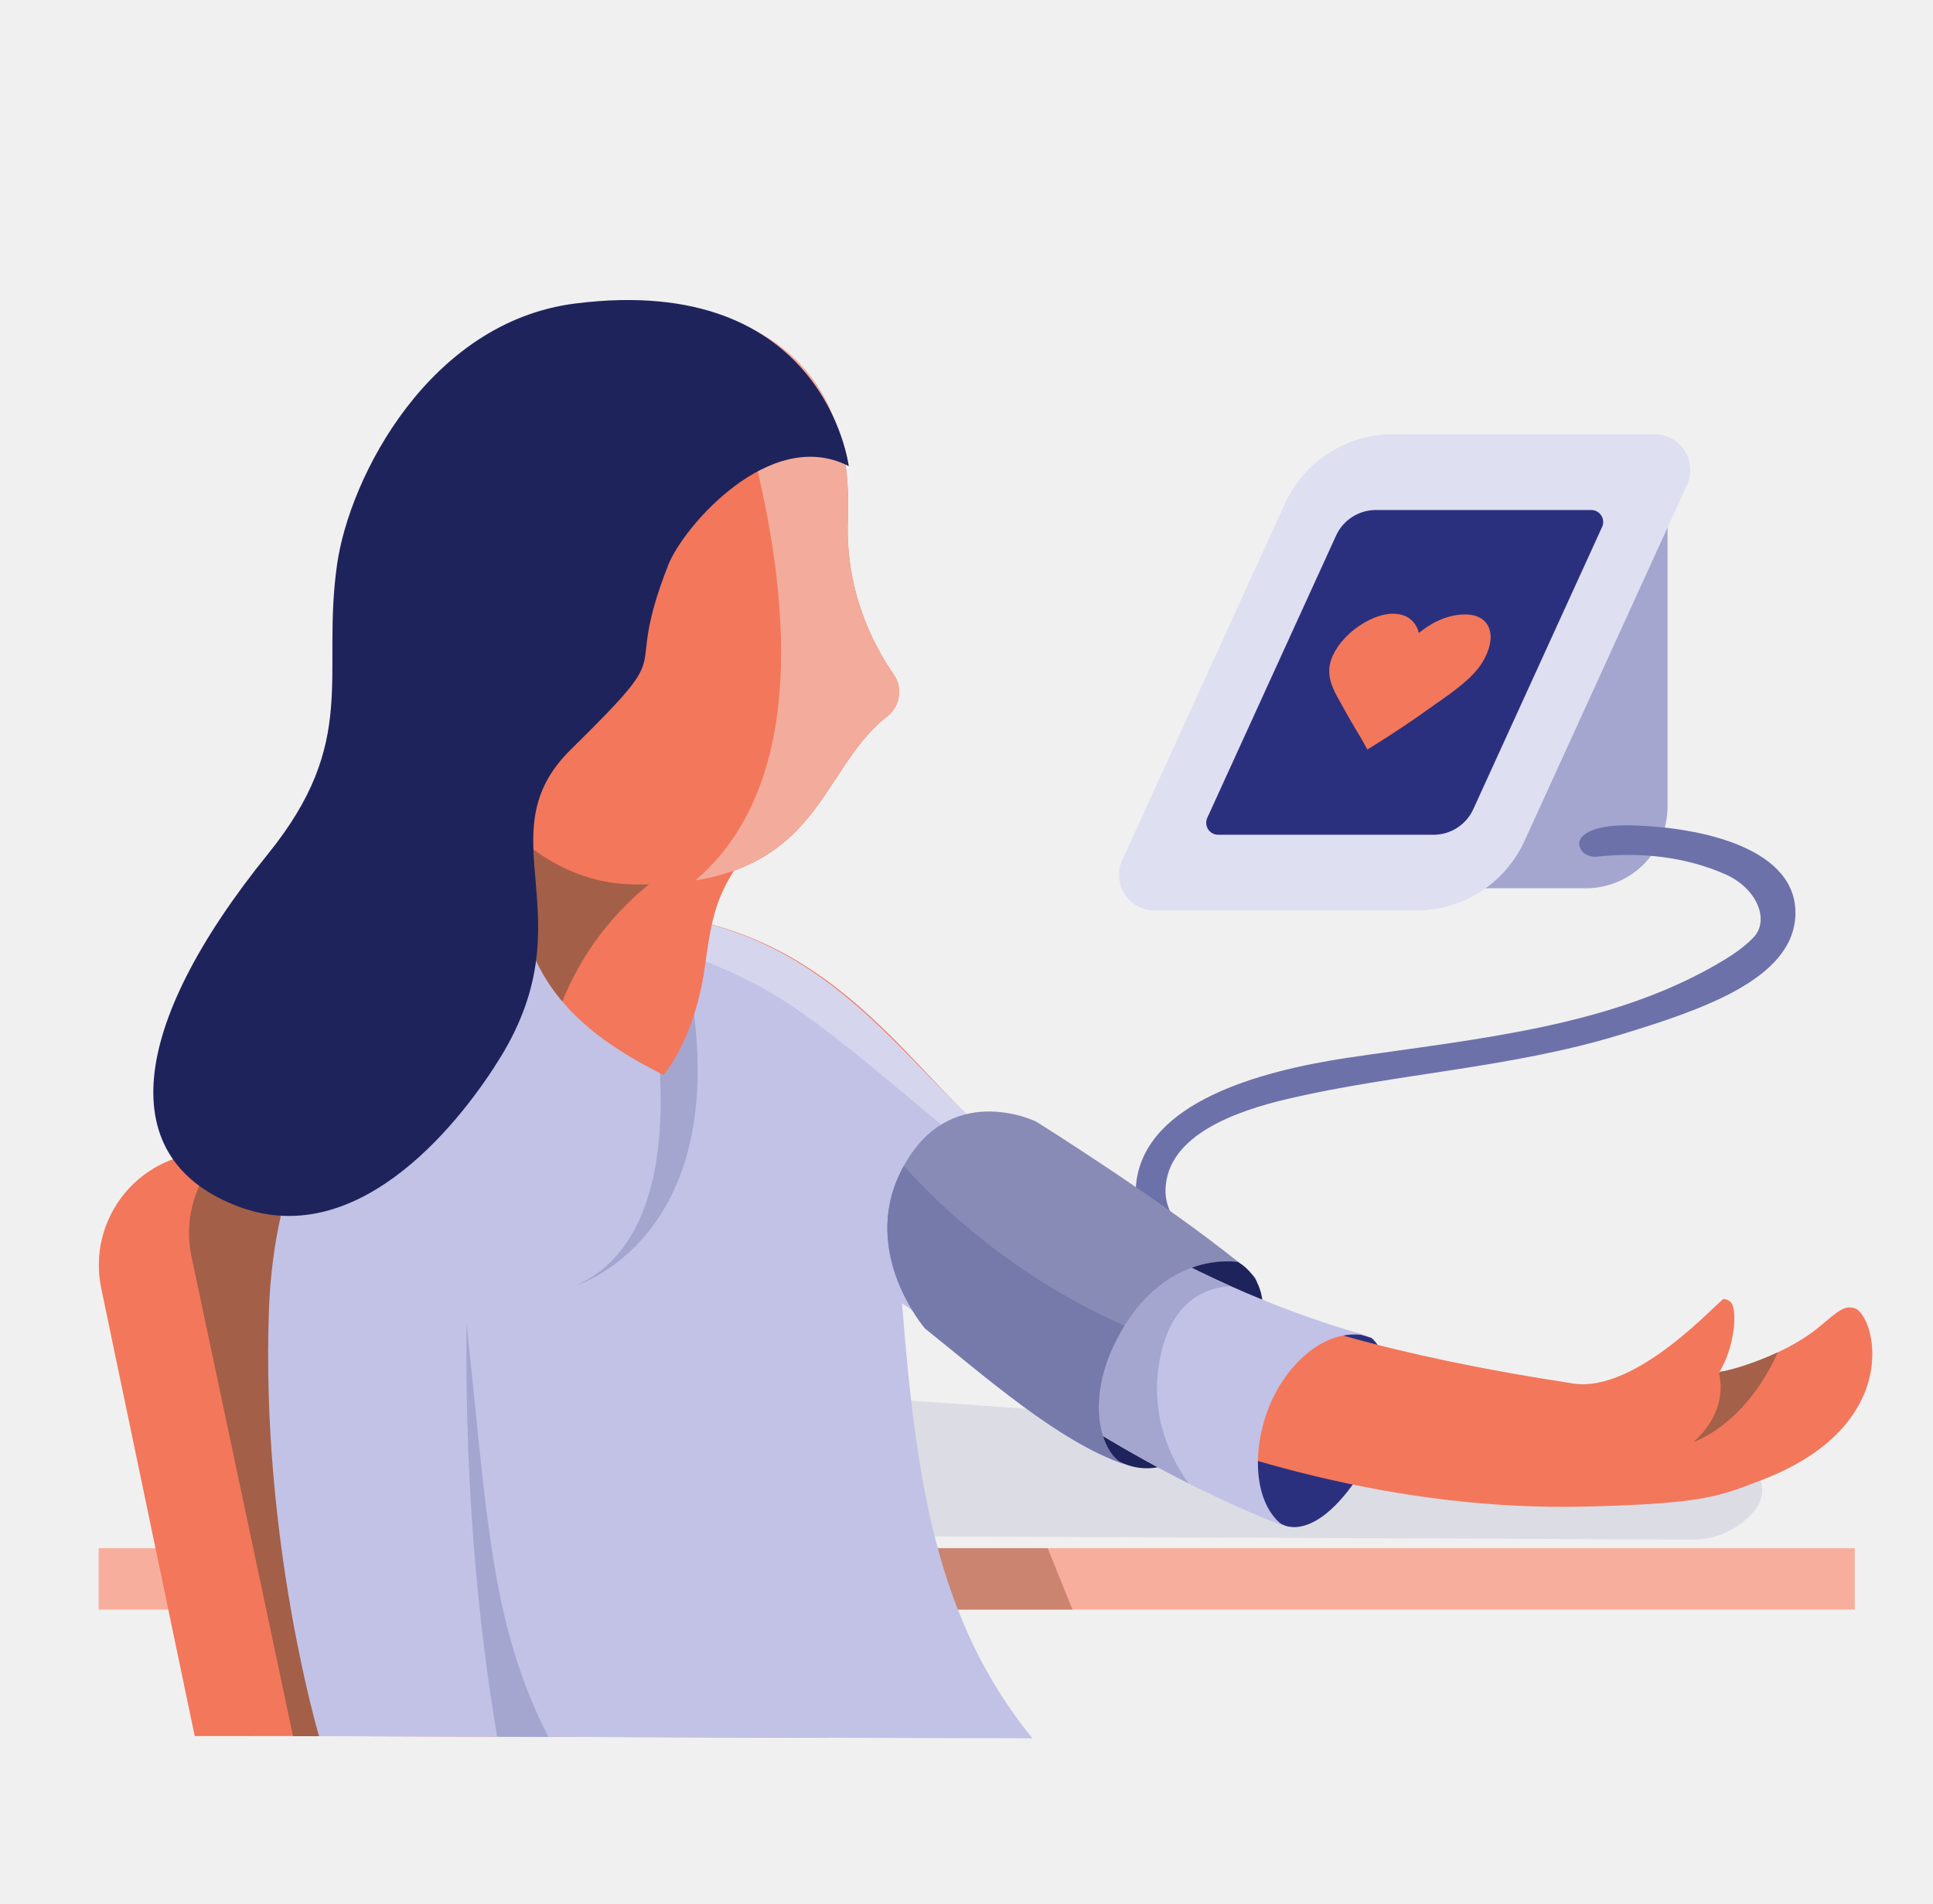
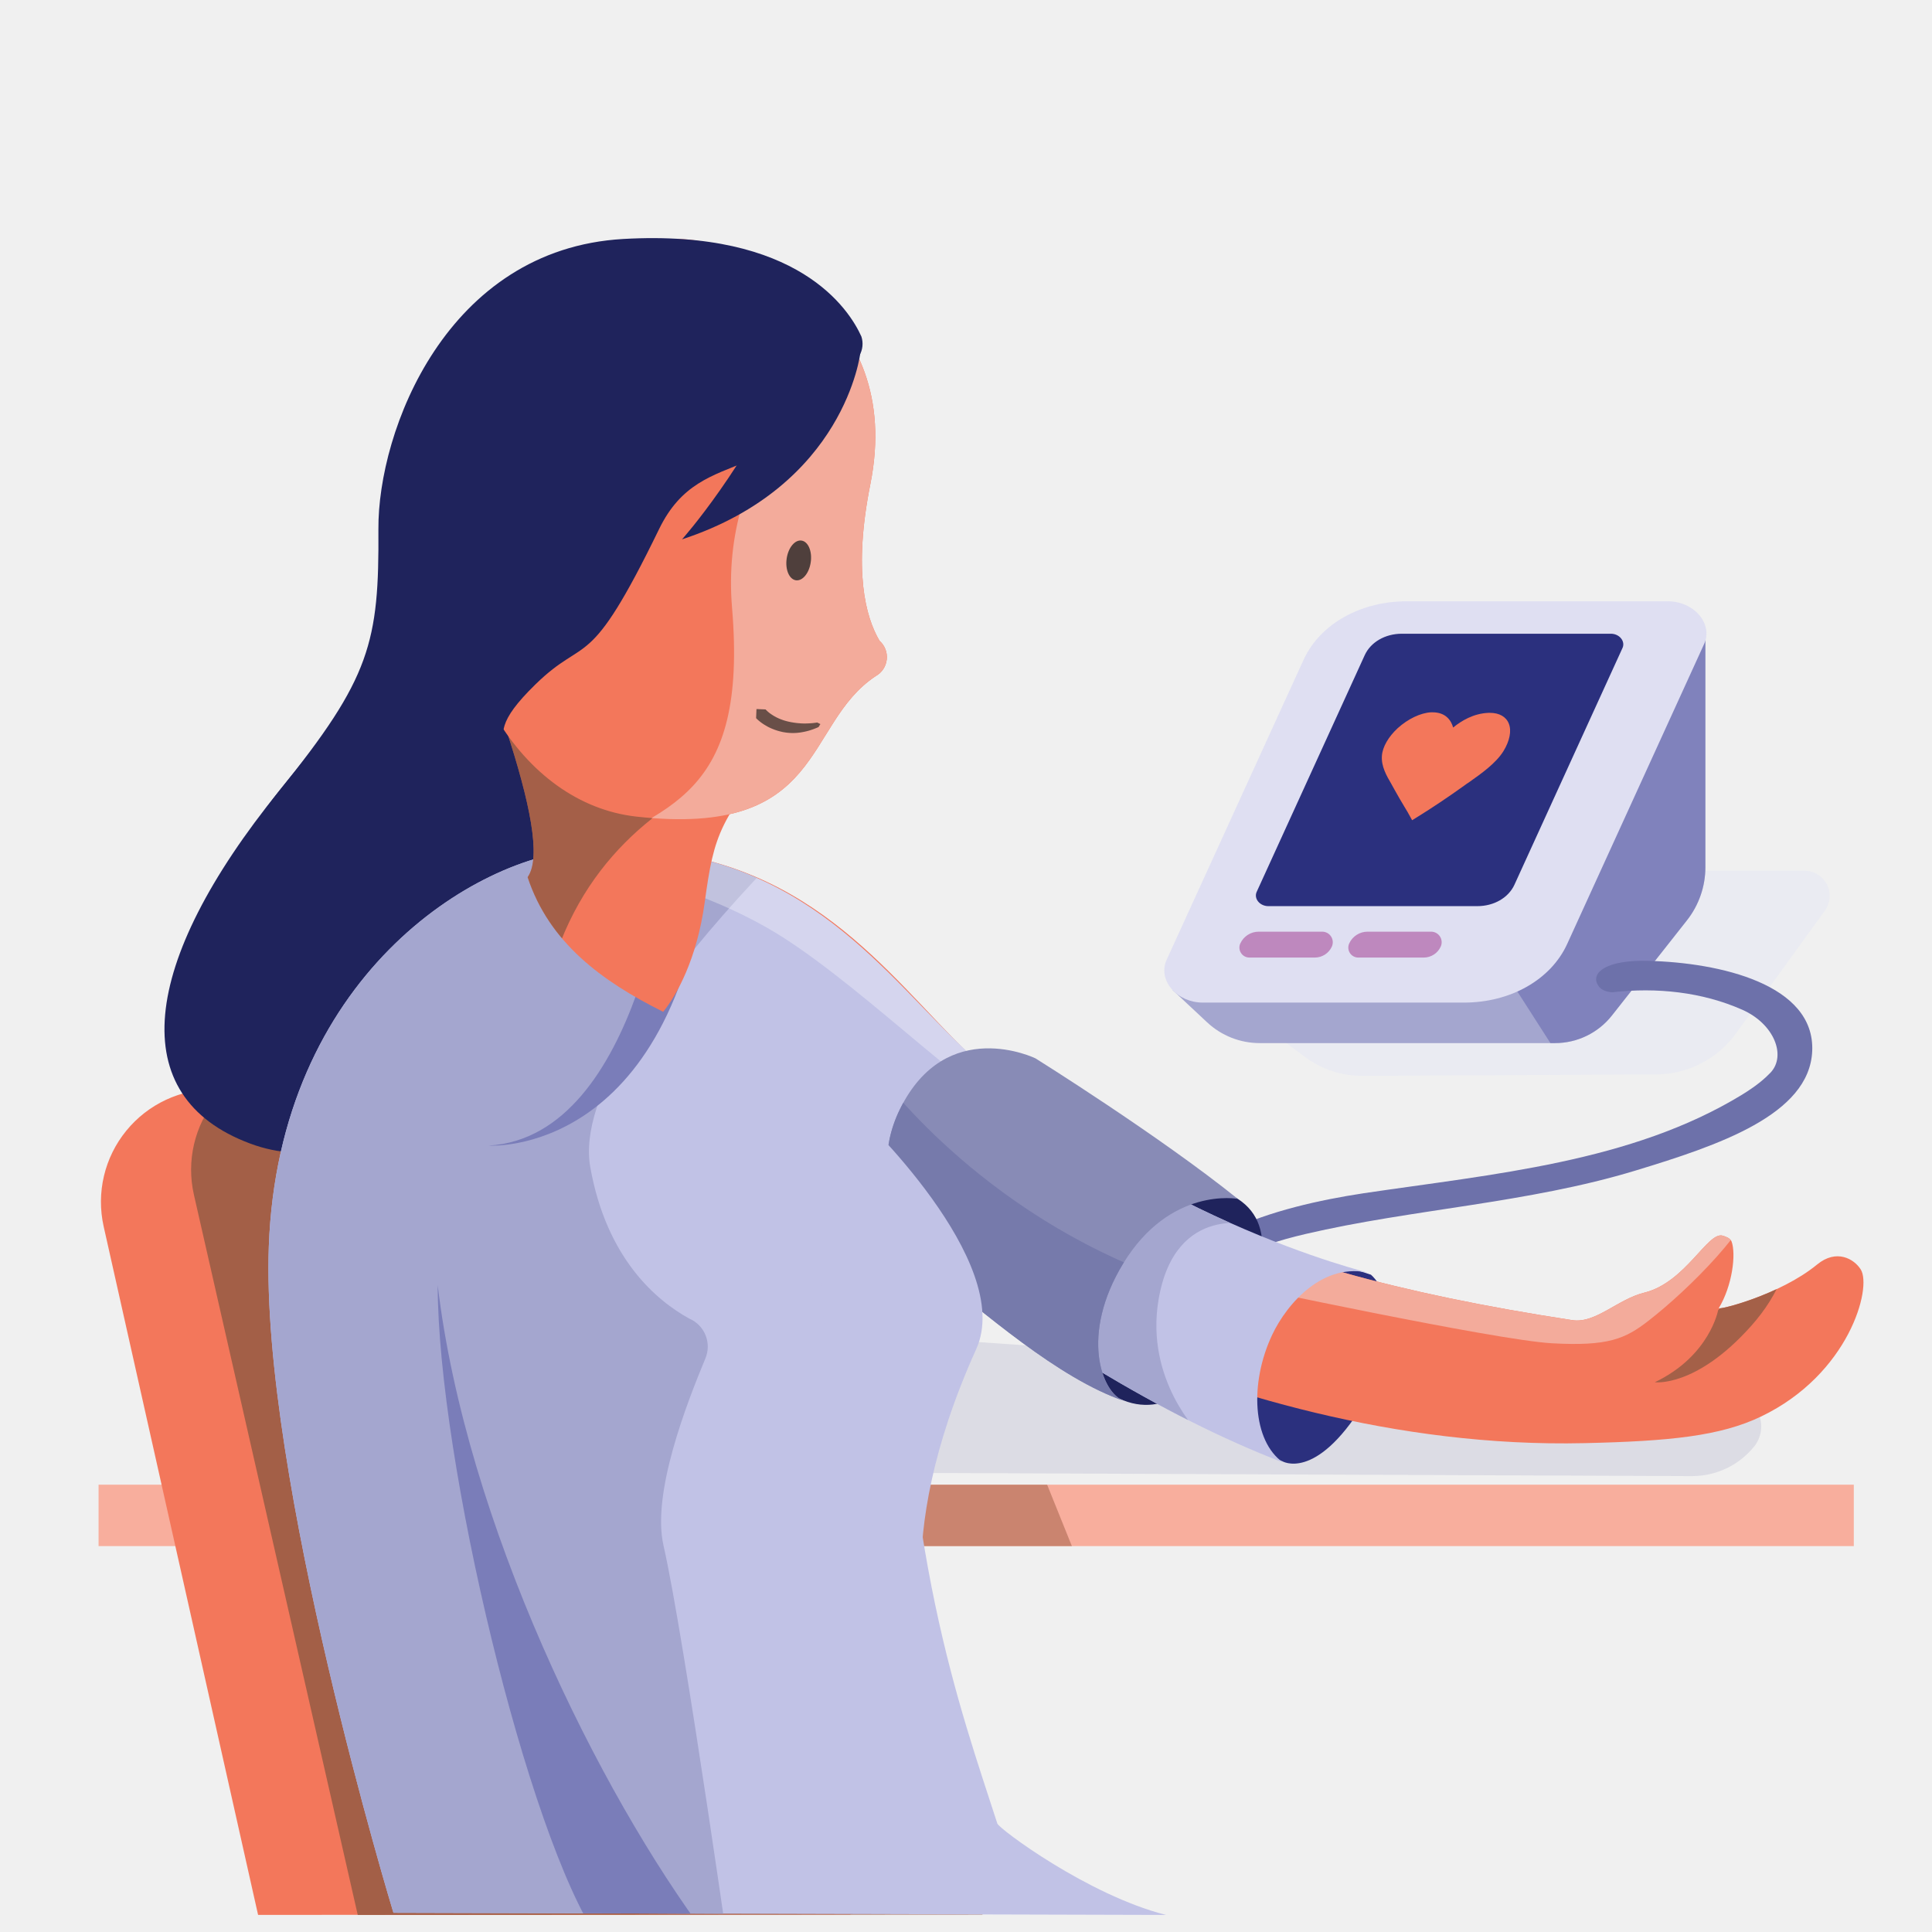
- <svg xmlns="http://www.w3.org/2000/svg" width="100%" height="100%" viewBox="0 0 65 64" version="1.1" xml:space="preserve" style="fill-rule:evenodd;clip-rule:evenodd;stroke-linejoin:round;stroke-miterlimit:2;">
-   <rect id="Blood-pressure-taken" x="0.738" y="0" width="64" height="64" style="fill:none;" />
-   <path d="M56.074,17.039L46.232,17.039L46.232,29.864L53.327,29.864C54.056,29.864 54.755,29.574 55.27,29.059C55.785,28.544 56.074,27.845 56.074,27.117C56.074,23.349 56.074,17.039 56.074,17.039Z" style="fill:#a4a6cf;" />
-   <path d="M54.85,27.749C57.254,27.806 60.47,28.534 60.372,30.785C60.279,32.929 57.211,33.957 54.434,34.802C50.813,35.904 46.924,36.098 43.328,36.938C41.573,37.348 39.256,38.156 39.193,39.977C39.149,41.242 40.586,42.148 41.973,42.747C41.973,42.747 42.2,42.88 42.255,43.065C42.38,43.496 41.938,43.851 41.24,43.509C40.968,43.375 40.702,43.229 40.444,43.07C40.281,42.969 40.12,42.863 39.964,42.751C39.001,42.059 38.041,41.032 38.213,39.722C38.563,37.062 42.31,36.019 45.283,35.567C49.658,34.919 54.284,34.525 58.004,32.257C58.111,32.191 58.217,32.123 58.32,32.052C58.413,31.988 58.503,31.922 58.591,31.852C58.668,31.791 58.744,31.727 58.816,31.661C58.87,31.611 58.921,31.561 58.971,31.508C59.511,30.932 59.085,29.867 58.022,29.396C56.672,28.796 55.134,28.636 53.651,28.807C53.651,28.807 53.352,28.806 53.206,28.625C52.883,28.225 53.309,27.763 54.609,27.748C54.729,27.748 54.729,27.748 54.85,27.749Z" style="fill:#6d71aa;fill-rule:nonzero;" />
-   <path d="M56.731,16.296C56.901,15.924 56.87,15.492 56.649,15.148C56.428,14.805 56.048,14.597 55.639,14.597C53.341,14.597 49.426,14.597 46.845,14.597C45.279,14.597 43.856,15.512 43.206,16.936C41.717,20.199 39.052,26.038 37.738,28.915C37.569,29.287 37.6,29.719 37.821,30.062C38.041,30.406 38.422,30.613 38.83,30.613C41.128,30.613 45.043,30.613 47.625,30.613C49.191,30.613 50.613,29.699 51.263,28.274C52.753,25.012 55.418,19.173 56.731,16.296Z" style="fill:#dfdff2;" />
-   <path d="M53.873,17.716C53.93,17.592 53.919,17.446 53.845,17.331C53.771,17.216 53.643,17.146 53.506,17.146C51.982,17.146 48.076,17.146 46.267,17.146C45.69,17.146 45.167,17.483 44.927,18.007C43.947,20.154 41.416,25.699 40.597,27.495C40.54,27.619 40.55,27.764 40.624,27.88C40.698,27.995 40.826,28.065 40.963,28.065C42.487,28.065 46.393,28.065 48.203,28.065C48.779,28.065 49.303,27.728 49.542,27.204C50.522,25.057 53.053,19.512 53.873,17.716Z" style="fill:#2b307e;" />
-   <path id="Love" d="M46.848,20.634L46.778,20.634C46.337,20.657 45.803,20.915 45.375,21.301C44.98,21.664 44.729,22.097 44.702,22.472C44.667,22.916 44.898,23.314 45.102,23.665C45.147,23.747 45.192,23.829 45.231,23.9C45.372,24.157 45.519,24.403 45.66,24.637C45.742,24.766 45.819,24.906 45.896,25.047L45.98,25.199L46.206,25.058C46.849,24.66 47.512,24.216 48.18,23.736C48.248,23.689 48.32,23.63 48.4,23.584C48.894,23.232 49.517,22.799 49.845,22.273C50.108,21.839 50.191,21.418 50.07,21.114C49.956,20.821 49.668,20.657 49.272,20.657L49.213,20.657C48.574,20.681 48.061,20.997 47.714,21.278C47.635,20.985 47.407,20.634 46.848,20.634Z" style="fill:#f3775b;" />
-   <path d="M12.731,51.579C12.731,51.579 49.527,51.729 56.921,51.76C57.734,51.763 58.504,51.398 59.015,50.766C59.015,50.766 59.015,50.766 59.016,50.766C59.267,50.455 59.325,50.031 59.166,49.665C59.006,49.298 58.656,49.051 58.258,49.023C49.608,48.418 16.567,46.107 16.567,46.107L12.731,51.579Z" style="fill:#2b307e;fill-opacity:0.1;" />
-   <rect x="3.316" y="52.049" width="59.053" height="2.066" style="fill:#f8ae9d;" />
+ <svg xmlns="http://www.w3.org/2000/svg" width="100%" height="100%" viewBox="0 0 65 65" version="1.1" xml:space="preserve" style="fill-rule:evenodd;clip-rule:evenodd;stroke-linejoin:round;stroke-miterlimit:2;">
+   <rect id="Blood-pressure-taken" x="0.738" y="0.413" width="64" height="64" style="fill:none;" />
  <clipPath id="_clip1">
-     <rect x="3.316" y="52.049" width="59.053" height="2.066" />
+     <rect x="0.738" y="0.413" width="64" height="64" />
  </clipPath>
  <g clip-path="url(#_clip1)">
-     <path d="M34.651,50.613L37.098,56.685C37.098,56.685 28.631,56.238 28.616,56.142C28.602,56.046 26.166,51.591 26.166,51.591L34.651,50.613Z" style="fill:#a46048;fill-opacity:0.54;" />
+     <path d="M42.691,34.659C42.691,34.659 43.343,35.143 43.916,35.568C44.469,35.978 45.139,36.198 45.827,36.195C48.019,36.185 53.07,36.161 55.719,36.148C56.783,36.143 57.78,35.631 58.404,34.77C59.274,33.568 60.532,31.832 61.396,30.639C61.583,30.381 61.609,30.04 61.465,29.757C61.32,29.474 61.029,29.295 60.711,29.295C57.118,29.295 48.94,29.295 48.94,29.295L42.691,34.659Z" style="fill:#eaebf2;" />
+     <g>
+       <path d="M57.376,21.331L47.533,21.331L39.455,33.312C39.455,33.312 40.079,33.896 40.612,34.395C41.092,34.844 41.724,35.094 42.381,35.094C44.619,35.094 49.942,35.094 52.318,35.094C53.064,35.094 53.769,34.752 54.23,34.167C54.96,33.242 56.067,31.837 56.755,30.964C57.157,30.454 57.376,29.823 57.376,29.174C57.376,26.857 57.376,21.331 57.376,21.331Z" style="fill:#a4a6cf;" />
+       <clipPath id="_clip2">
+         <path d="M57.376,21.331L47.533,21.331L39.455,33.312C39.455,33.312 40.079,33.896 40.612,34.395C41.092,34.844 41.724,35.094 42.381,35.094C44.619,35.094 49.942,35.094 52.318,35.094C53.064,35.094 53.769,34.752 54.23,34.167C54.96,33.242 56.067,31.837 56.755,30.964C57.157,30.454 57.376,29.823 57.376,29.174C57.376,26.857 57.376,21.331 57.376,21.331Z" />
+       </clipPath>
+       <g clip-path="url(#_clip2)">
+         <path d="M58.296,16.799L66.486,35.667L60.19,37.675L52.827,36.131L50.366,32.292L58.296,16.799Z" style="fill:#5558a4;fill-opacity:0.45;" />
+       </g>
+       <path d="M57.336,21.661C57.478,21.348 57.417,20.984 57.171,20.694C56.926,20.405 56.531,20.23 56.122,20.23C53.824,20.23 49.909,20.23 47.328,20.23C45.761,20.23 44.405,21 43.856,22.202C42.601,24.952 40.354,29.874 39.247,32.299C39.104,32.613 39.166,32.977 39.412,33.267C39.657,33.556 40.052,33.731 40.461,33.731C42.759,33.731 46.674,33.731 49.255,33.731C50.821,33.731 52.178,32.96 52.726,31.759C53.982,29.009 56.228,24.087 57.336,21.661Z" style="fill:#dfdff2;" />
+       <path d="M54.588,21.799C54.636,21.695 54.617,21.573 54.538,21.476C54.459,21.379 54.331,21.321 54.197,21.321C52.717,21.321 48.922,21.321 47.164,21.321C46.604,21.321 46.115,21.603 45.914,22.044C45.092,23.846 42.967,28.5 42.279,30.007C42.231,30.112 42.25,30.234 42.329,30.331C42.408,30.428 42.537,30.486 42.67,30.486C44.15,30.486 47.945,30.486 49.703,30.486C50.263,30.486 50.752,30.204 50.953,29.763C51.775,27.961 53.9,23.307 54.588,21.799Z" style="fill:#2b307e;" />
+       <path d="M44.808,31.848C44.858,31.738 44.849,31.61 44.783,31.508C44.718,31.406 44.605,31.345 44.484,31.345C43.874,31.345 42.906,31.345 42.347,31.345C42.081,31.345 41.839,31.5 41.729,31.742C41.729,31.742 41.728,31.742 41.728,31.742C41.681,31.846 41.69,31.967 41.752,32.062C41.813,32.158 41.919,32.216 42.033,32.216C42.653,32.216 43.674,32.216 44.237,32.216C44.483,32.216 44.706,32.072 44.808,31.849C44.808,31.849 44.808,31.849 44.808,31.848Z" style="fill:#be88be;" />
+       <path d="M48.471,31.848C48.522,31.738 48.512,31.61 48.447,31.508C48.381,31.406 48.269,31.345 48.148,31.345C47.538,31.345 46.569,31.345 46.01,31.345C45.744,31.345 45.502,31.5 45.392,31.742C45.392,31.742 45.392,31.742 45.392,31.742C45.345,31.846 45.354,31.967 45.415,32.062C45.477,32.158 45.583,32.216 45.697,32.216C46.316,32.216 47.338,32.216 47.901,32.216C48.146,32.216 48.369,32.072 48.471,31.849C48.471,31.849 48.471,31.849 48.471,31.848Z" style="fill:#be88be;" />
+       <path id="Love" d="M48.2,23.965L48.144,23.965C47.793,23.983 47.369,24.188 47.028,24.495C46.714,24.784 46.514,25.128 46.493,25.426C46.465,25.78 46.648,26.097 46.811,26.376C46.847,26.441 46.883,26.507 46.914,26.562C47.026,26.767 47.143,26.963 47.254,27.149C47.32,27.251 47.381,27.363 47.443,27.475L47.509,27.596L47.689,27.484C48.2,27.168 48.728,26.814 49.26,26.432C49.313,26.395 49.371,26.348 49.434,26.311C49.827,26.032 50.323,25.687 50.584,25.268C50.793,24.924 50.859,24.588 50.763,24.346C50.672,24.114 50.443,23.983 50.128,23.983L50.081,23.983C49.573,24.002 49.164,24.253 48.889,24.477C48.826,24.244 48.644,23.965 48.2,23.965Z" style="fill:#f3775b;" />
+     </g>
+     <path d="M55.447,32.327C57.852,32.384 61.067,33.112 60.97,35.363C60.876,37.507 57.809,38.535 55.032,39.38C51.411,40.482 47.522,40.676 43.925,41.516C42.171,41.926 39.854,42.734 39.791,44.555C39.747,45.82 41.183,46.726 42.571,47.324C42.571,47.324 42.798,47.458 42.852,47.643C42.978,48.074 42.536,48.429 41.838,48.086C41.566,47.953 41.3,47.807 41.042,47.648C40.878,47.547 40.718,47.441 40.562,47.329C39.599,46.637 38.638,45.609 38.811,44.299C39.161,41.64 42.908,40.596 45.881,40.145C50.256,39.496 54.881,39.103 58.601,36.835C58.709,36.769 58.814,36.701 58.918,36.629C59.01,36.566 59.101,36.5 59.189,36.43C59.266,36.369 59.341,36.305 59.414,36.238C59.467,36.189 59.519,36.138 59.569,36.086C60.108,35.51 59.683,34.445 58.62,33.973C57.269,33.374 55.732,33.213 54.249,33.384C54.249,33.384 53.95,33.383 53.803,33.202C53.48,32.803 53.907,32.341 55.206,32.325C55.327,32.325 55.327,32.325 55.447,32.327Z" style="fill:#6d71aa;fill-rule:nonzero;" />
+     <path d="M12.731,49.48C12.731,49.48 49.527,49.631 56.921,49.662C57.734,49.665 58.504,49.3 59.015,48.668C59.015,48.668 59.015,48.668 59.016,48.668C59.267,48.357 59.325,47.933 59.166,47.566C59.006,47.2 58.656,46.953 58.258,46.925C49.608,46.32 16.567,44.009 16.567,44.009L12.731,49.48Z" style="fill:#2b307e;fill-opacity:0.1;" />
+     <rect x="3.316" y="49.951" width="59.053" height="2.066" style="fill:#f8ae9d;" />
+     <clipPath id="_clip3">
+       <rect x="3.316" y="49.951" width="59.053" height="2.066" />
+     </clipPath>
+     <g clip-path="url(#_clip3)">
+       <path d="M34.651,48.515L37.098,54.587C37.098,54.587 28.631,54.14 28.616,54.044C28.602,53.948 26.166,49.493 26.166,49.493L34.651,48.515Z" style="fill:#a46048;fill-opacity:0.54;" />
+     </g>
+     <path d="M46.124,42.886C46.124,42.886 47.742,44.231 45.857,47.264C44.246,49.857 43.133,49.157 43.133,49.157C43.133,49.157 40.655,48.306 42.123,44.747C42.971,42.692 44.165,42.21 46.124,42.886Z" style="fill:#2b307e;" />
+     <path d="M41.513,40.256C43.082,41.125 42.467,43.117 41.487,44.886C40.507,46.655 39.072,47.844 37.503,46.974C35.934,46.105 35.546,43.799 36.526,42.031C37.507,40.262 39.944,39.386 41.513,40.256Z" style="fill:#1f235c;" />
+     <path d="M8.683,64.425C8.683,64.425 5.269,49.205 3.488,41.265C3.234,40.132 3.513,38.944 4.247,38.044C4.98,37.143 6.086,36.628 7.247,36.647C10.485,36.701 14.553,36.768 16.775,36.804C17.76,36.821 18.633,37.44 18.975,38.363C21.12,44.158 28.616,64.413 28.616,64.413L8.683,64.425Z" style="fill:#f3775b;" />
+     <path d="M12.036,64.426C12.036,64.426 8.389,48.395 6.524,40.196C6.266,39.062 6.543,37.871 7.277,36.968C8.01,36.065 9.118,35.548 10.281,35.567C13.78,35.625 18.298,35.699 20.673,35.739C21.654,35.755 22.525,36.369 22.87,37.287C25.094,43.211 33.056,64.413 33.056,64.413L12.036,64.426Z" style="fill:#a35f47;" />
+     <path d="M11.858,56.272C11.858,56.272 9.817,48.12 10.1,40.391C10.431,31.358 15.948,28.793 19.693,28.583C26.375,28.21 29.299,32.087 32.064,34.927C36.638,39.627 40.897,42.581 52.899,44.415C53.681,44.535 54.425,43.71 55.32,43.49C56.718,43.146 57.456,41.414 57.963,41.574C58.082,41.611 58.2,41.654 58.256,41.765C58.414,42.189 58.283,43.256 57.828,44.009C57.778,44.093 59.875,43.579 61.135,42.543C61.786,42.007 62.38,42.354 62.603,42.71C62.988,43.324 62.206,46.236 59.254,47.655C57.878,48.316 56.175,48.488 53.305,48.553C40.604,48.844 29.672,41.229 29.672,41.229C29.672,41.229 29.646,41.378 29.702,41.627C31.198,48.282 27.812,56.322 27.812,56.322L11.858,56.272Z" style="fill:#f3775b;" />
+     <clipPath id="_clip4">
+       <path d="M11.858,56.272C11.858,56.272 9.817,48.12 10.1,40.391C10.431,31.358 15.948,28.793 19.693,28.583C26.375,28.21 29.299,32.087 32.064,34.927C36.638,39.627 40.897,42.581 52.899,44.415C53.681,44.535 54.425,43.71 55.32,43.49C56.718,43.146 57.456,41.414 57.963,41.574C58.082,41.611 58.2,41.654 58.256,41.765C58.414,42.189 58.283,43.256 57.828,44.009C57.778,44.093 59.875,43.579 61.135,42.543C61.786,42.007 62.38,42.354 62.603,42.71C62.988,43.324 62.206,46.236 59.254,47.655C57.878,48.316 56.175,48.488 53.305,48.553C40.604,48.844 29.672,41.229 29.672,41.229C29.672,41.229 29.646,41.378 29.702,41.627C31.198,48.282 27.812,56.322 27.812,56.322L11.858,56.272Z" />
+     </clipPath>
+     <g clip-path="url(#_clip4)">
+       <path d="M60.618,40.077C59.375,42.047 58.383,43.495 57.804,44.081C57.804,44.081 57.524,45.619 55.674,46.504C55.674,46.504 57.06,46.692 58.914,44.612C59.846,43.566 60.378,42.365 60.618,40.077Z" style="fill:#a46048;" />
+       <path d="M41.625,43.227C41.625,43.227 50.315,45.088 52.212,45.193C54.108,45.298 54.678,45.045 55.465,44.433C56.816,43.383 58.997,41.218 59.167,40.004C59.336,38.79 42.821,38.842 42.821,38.842L41.625,43.227Z" style="fill:#f3ab9b;" />
+     </g>
+     <path d="M9.394,26.606C12.472,22.801 13.434,21.569 13.98,17.801C14.406,14.861 16.85,10.888 21.756,10.406C29.877,9.61 28.533,13.988 28.533,13.988C25.888,12.626 23.35,15.621 22.85,16.895C21.214,21.063 23.411,19.326 19.573,23.101C16.653,25.973 20.129,28.676 17.214,33.437C16.163,35.151 13.336,38.974 9.831,38.775C9.367,38.748 8.892,38.652 8.407,38.47C4.194,36.896 4.689,32.423 9.394,26.606Z" style="fill:#1f235c;" />
+     <path d="M13.237,64.354C13.237,64.354 8.761,49.663 9.044,41.935C9.375,32.902 15.948,28.793 19.693,28.583C26.375,28.21 29.242,32.144 32.064,34.927C38.155,40.936 46.11,42.838 46.11,42.838C44.546,42.434 43.306,43.837 42.8,44.911C42.031,46.546 42.143,48.481 43.164,49.203C38.978,47.589 35.02,45.016 30.332,41.718C30.282,52.068 32.319,57.52 33.554,61.351C33.611,61.527 36.606,63.764 39.231,64.426L13.237,64.354Z" style="fill:#c1c2e6;" />
+     <clipPath id="_clip5">
+       <path d="M13.237,64.354C13.237,64.354 8.761,49.663 9.044,41.935C9.375,32.902 15.948,28.793 19.693,28.583C26.375,28.21 29.242,32.144 32.064,34.927C38.155,40.936 46.11,42.838 46.11,42.838C44.546,42.434 43.306,43.837 42.8,44.911C42.031,46.546 42.143,48.481 43.164,49.203C38.978,47.589 35.02,45.016 30.332,41.718C30.282,52.068 32.319,57.52 33.554,61.351C33.611,61.527 36.606,63.764 39.231,64.426L13.237,64.354Z" />
+     </clipPath>
+     <g clip-path="url(#_clip5)">
+       <path d="M30.415,24.744C30.415,24.744 19.017,34.539 19.859,39.267C20.407,42.346 22.085,43.755 23.19,44.363C23.709,44.585 23.951,45.185 23.731,45.705C23.095,47.239 21.922,50.241 22.323,51.998C23.032,55.109 24.753,67.317 24.753,67.317C24.753,67.317 -0.484,69.055 0.019,67.608C0.523,66.161 -3.879,33.868 -3.879,33.868L30.415,24.744Z" style="fill:#a4a6cf;" />
+       <path d="M14.726,43.238C14.729,49.113 17.752,61.76 20.133,65.241L23.822,65.194C20.145,60.292 15.673,51.224 14.726,43.238Z" style="fill:#7a7db9;" />
+       <path d="M22.539,28.559C22.539,28.559 21.579,38.242 16.444,38.542C16.444,38.542 22.643,38.967 23.822,28.943L22.539,28.559Z" style="fill:#7a7db9;" />
+       <path d="M17.033,28.833C17.033,28.833 21.677,28.871 25.79,31.203C28.636,32.816 32.537,36.825 34.382,37.634C36.227,38.444 34.828,34.12 34.828,34.12C34.828,34.12 28.528,24.464 17.033,28.833Z" style="fill:#fff;fill-opacity:0.32;" />
+       <path d="M42.239,41.23C42.239,41.23 39.539,40.411 38.978,43.727C38.518,46.449 40.375,48.26 40.375,48.26L33.362,45.439L36.731,38.216L42.239,41.23Z" style="fill:#a4a6cf;" />
+     </g>
+     <path d="M17.033,24.55C17.82,26.963 18.224,28.846 17.751,29.511C18.477,31.711 20.241,33.01 22.312,34.041C22.761,33.492 23.447,32.272 23.709,30.36C24.031,28.005 24.201,27.568 26.479,24.849L17.033,24.55Z" style="fill:#f3775b;" />
+     <clipPath id="_clip6">
+       <path d="M17.033,24.55C17.82,26.963 18.224,28.846 17.751,29.511C18.477,31.711 20.241,33.01 22.312,34.041C22.761,33.492 23.447,32.272 23.709,30.36C24.031,28.005 24.201,27.568 26.479,24.849L17.033,24.55Z" />
+     </clipPath>
+     <g clip-path="url(#_clip6)">
+       <path d="M27.806,25.087C27.806,25.087 17.796,26.05 18.061,36.723C18.232,43.63 14.117,21.222 14.117,21.222L27.806,25.087Z" style="fill:#664e39;fill-opacity:0.56;" />
+     </g>
+     <path d="M34.837,35.607C34.837,35.607 31.837,34.144 30.278,37.317C28.931,40.057 31.109,42.566 31.109,42.566C33.121,44.176 35.613,46.38 37.82,47.133C37.052,46.871 36.333,44.898 37.786,42.513C39.375,39.906 41.644,40.335 41.644,40.335C38.998,38.206 34.837,35.607 34.837,35.607Z" style="fill:#888bb6;" />
+     <clipPath id="_clip7">
+       <path d="M34.837,35.607C34.837,35.607 31.837,34.144 30.278,37.317C28.931,40.057 31.109,42.566 31.109,42.566C33.121,44.176 35.613,46.38 37.82,47.133C37.052,46.871 36.333,44.898 37.786,42.513C39.375,39.906 41.644,40.335 41.644,40.335C38.998,38.206 34.837,35.607 34.837,35.607Z" />
+     </clipPath>
+     <g clip-path="url(#_clip7)">
+       <path d="M29.522,36.048C29.522,36.048 32.888,40.804 39.285,43.052L40.387,49.16L30.76,46.157L27.929,41.511L29.522,36.048Z" style="fill:#767aab;" />
+     </g>
+     <path d="M23.176,8.061C25.093,8.235 30.459,10.397 29.282,16.287C28.7,19.197 29.117,20.754 29.591,21.559C29.769,21.716 29.86,21.95 29.834,22.186C29.809,22.423 29.67,22.632 29.462,22.747C27.008,24.372 27.792,28.184 21.413,27.474C17.532,27.043 14.762,22.485 15.248,17.128C15.735,11.771 19.287,7.708 23.176,8.061Z" style="fill:#f3775b;" />
+     <clipPath id="_clip8">
+       <path d="M23.176,8.061C25.093,8.235 30.459,10.397 29.282,16.287C28.7,19.197 29.117,20.754 29.591,21.559C29.769,21.716 29.86,21.95 29.834,22.186C29.809,22.423 29.67,22.632 29.462,22.747C27.008,24.372 27.792,28.184 21.413,27.474C17.532,27.043 14.762,22.485 15.248,17.128C15.735,11.771 19.287,7.708 23.176,8.061Z" />
+     </clipPath>
+     <g clip-path="url(#_clip8)">
+       <path d="M38.026,6.96C38.026,6.96 23.793,10.465 24.629,20.447C25.16,26.784 22.499,27.226 18.963,28.991L28.796,33.474C28.796,33.474 47.447,13.205 27.951,3.53" style="fill:#f3ab9b;" />
+       <path d="M26.965,18.187C27.189,18.218 27.329,18.543 27.277,18.911C27.226,19.28 27.002,19.554 26.778,19.523C26.554,19.491 26.414,19.167 26.466,18.798C26.517,18.429 26.741,18.155 26.965,18.187Z" style="fill:#181b1d;fill-opacity:0.75;" />
+       <path d="M25.757,23.868L25.762,23.873L25.778,23.89L25.809,23.92L25.829,23.938L25.852,23.958L25.879,23.98L25.91,24.003L25.91,24.003L25.944,24.027L25.981,24.052L26.022,24.078L26.066,24.103L26.113,24.129L26.139,24.142L26.164,24.154L26.218,24.179L26.277,24.202L26.306,24.213L26.337,24.224L26.369,24.235L26.401,24.245L26.404,24.245L26.435,24.255L26.469,24.264L26.505,24.273L26.535,24.28L26.541,24.281L26.578,24.289L26.616,24.297L26.655,24.303L26.656,24.303L26.695,24.31L26.737,24.316L26.779,24.322L26.78,24.322L26.822,24.327L26.866,24.331L26.912,24.334L26.915,24.335L26.958,24.338L27.006,24.34L27.055,24.341L27.106,24.341L27.157,24.339L27.189,24.338L27.21,24.337L27.264,24.334L27.319,24.33L27.376,24.324L27.434,24.317L27.494,24.308L27.601,24.361L27.538,24.462L27.48,24.487L27.423,24.51L27.365,24.532L27.308,24.552L27.252,24.57L27.23,24.577L27.196,24.587L27.141,24.601L27.086,24.614L27.032,24.625L26.978,24.635L26.929,24.643L26.925,24.644L26.873,24.65L26.821,24.656L26.771,24.659L26.77,24.66L26.72,24.661L26.67,24.662L26.623,24.661L26.622,24.661L26.574,24.659L26.527,24.655L26.481,24.651L26.473,24.65L26.436,24.645L26.391,24.638L26.348,24.631L26.309,24.623L26.306,24.622L26.264,24.612L26.224,24.602L26.184,24.591L26.145,24.579L26.072,24.555L26.001,24.528L25.969,24.515L25.935,24.5L25.873,24.471L25.815,24.441L25.762,24.41L25.712,24.38L25.666,24.35L25.666,24.35L25.624,24.321L25.587,24.293L25.554,24.267L25.524,24.242L25.478,24.202L25.449,24.173L25.448,24.172L25.438,24.162L25.451,23.855L25.757,23.868Z" style="fill:#2f2826;fill-opacity:0.7;" />
+     </g>
+     <path d="M9.394,26.606C12.472,22.801 12.755,21.608 12.731,17.801C12.71,14.494 15.027,8.381 20.968,8.04C26.853,7.702 28.573,10.415 28.981,11.323C29.05,11.536 29.026,11.768 28.914,11.962C26.328,16.72 23.655,14.755 22.174,17.801C19.775,22.735 19.754,21.325 18.015,23.025C15.419,25.563 18.665,24.535 15.75,29.295C14.7,31.01 4.689,32.423 9.394,26.606Z" style="fill:#1f235c;" />
+     <path d="M28.863,37.457C28.863,37.457 34.172,42.448 32.843,45.391C29.829,52.065 31.388,55.623 31.388,55.623C31.388,55.623 25.096,45.343 28.863,37.457Z" style="fill:#c1c2e6;" />
+     <path d="M24.446,18.436C25.133,17.93 26.123,18.157 26.342,18.576L26.349,20.151L24.452,20.151L24.446,18.436Z" style="fill:none;" />
+     <path d="M26.481,13.663C26.481,13.663 22.115,15.719 20.139,19.717C20.139,19.717 22.412,12.853 23.831,12.086C25.25,11.318 26.481,13.663 26.481,13.663Z" style="fill:#1f235c;" />
+     <path d="M28.945,11.871C28.945,11.871 28.439,16.341 22.946,18.146C22.946,18.146 25.097,15.749 26.72,12.101C27.271,10.862 28.945,11.871 28.945,11.871Z" style="fill:#1f235c;" />
  </g>
-   <path d="M46.124,44.984C46.124,44.984 47.742,46.329 45.857,49.362C44.246,51.956 43.133,51.255 43.133,51.255C43.133,51.255 40.655,50.404 42.123,46.845C42.971,44.791 44.165,44.308 46.124,44.984Z" style="fill:#2b307e;" />
-   <path d="M41.513,42.354C43.082,43.223 42.467,45.215 41.487,46.984C40.507,48.753 39.072,49.942 37.503,49.072C35.934,48.203 35.546,45.898 36.526,44.129C37.507,42.36 39.944,41.484 41.513,42.354Z" style="fill:#1f235c;" />
-   <path d="M6.548,58.367C6.548,58.367 4.619,49.131 3.403,43.307C3.168,42.18 3.458,41.007 4.192,40.119C4.925,39.231 6.023,38.725 7.175,38.744C10.457,38.798 14.621,38.867 16.843,38.904C17.793,38.919 18.644,39.497 19.009,40.375C20.88,44.878 26.481,58.354 26.481,58.354L6.548,58.367Z" style="fill:#f3775b;" />
-   <path d="M9.854,58.37C9.854,58.37 7.736,48.364 6.438,42.238C6.199,41.109 6.487,39.933 7.221,39.043C7.955,38.153 9.054,37.645 10.207,37.664C13.748,37.723 18.364,37.799 20.738,37.838C21.686,37.853 22.535,38.429 22.901,39.303C24.853,43.967 30.875,58.356 30.875,58.356L9.854,58.37Z" style="fill:#a35f47;" />
-   <path d="M11.858,58.37C11.858,58.37 9.817,50.218 10.1,42.49C10.431,33.456 15.948,30.891 19.693,30.681C26.375,30.308 29.299,34.185 32.064,37.025C36.638,41.725 40.897,44.679 52.899,46.513C55.066,46.845 57.838,43.665 57.963,43.672C58.088,43.678 58.2,43.752 58.256,43.864C58.414,44.287 58.283,45.354 57.828,46.107C57.778,46.191 59.875,45.677 61.135,44.641C61.786,44.105 62.002,43.868 62.369,43.985C63.06,44.206 64.073,47.899 59.254,49.753C57.829,50.301 57.303,50.555 53.305,50.651C40.604,50.958 29.672,43.327 29.672,43.327C29.672,43.327 29.646,43.477 29.702,43.725C31.198,50.38 27.812,58.42 27.812,58.42L11.858,58.37Z" style="fill:#f3775b;" />
-   <clipPath id="_clip2">
-     <path d="M11.858,58.37C11.858,58.37 9.817,50.218 10.1,42.49C10.431,33.456 15.948,30.891 19.693,30.681C26.375,30.308 29.299,34.185 32.064,37.025C36.638,41.725 40.897,44.679 52.899,46.513C55.066,46.845 57.838,43.665 57.963,43.672C58.088,43.678 58.2,43.752 58.256,43.864C58.414,44.287 58.283,45.354 57.828,46.107C57.778,46.191 59.875,45.677 61.135,44.641C61.786,44.105 62.002,43.868 62.369,43.985C63.06,44.206 64.073,47.899 59.254,49.753C57.829,50.301 57.303,50.555 53.305,50.651C40.604,50.958 29.672,43.327 29.672,43.327C29.672,43.327 29.646,43.477 29.702,43.725C31.198,50.38 27.812,58.42 27.812,58.42L11.858,58.37Z" />
-   </clipPath>
-   <g clip-path="url(#_clip2)">
-     <path d="M60.618,42.175C59.375,44.145 58.383,45.593 57.804,46.179C57.804,46.179 58.183,47.379 56.95,48.477C56.95,48.477 60.061,47.49 60.618,42.175Z" style="fill:#a46048;" />
-   </g>
-   <path d="M10.728,58.37C10.728,58.37 8.761,51.761 9.044,44.033C9.375,35 15.948,30.891 19.693,30.681C26.375,30.308 29.242,34.242 32.064,37.025C38.155,43.034 46.11,44.936 46.11,44.936C44.546,44.532 43.306,45.935 42.8,47.009C42.031,48.644 42.143,50.579 43.164,51.301C38.978,49.687 35.02,47.114 30.332,43.816C30.805,49.844 31.497,54.474 34.715,58.442L10.728,58.37Z" style="fill:#c1c2e6;" />
-   <clipPath id="_clip3">
-     <path d="M10.728,58.37C10.728,58.37 8.761,51.761 9.044,44.033C9.375,35 15.948,30.891 19.693,30.681C26.375,30.308 29.242,34.242 32.064,37.025C38.155,43.034 46.11,44.936 46.11,44.936C44.546,44.532 43.306,45.935 42.8,47.009C42.031,48.644 42.143,50.579 43.164,51.301C38.978,49.687 35.02,47.114 30.332,43.816C30.805,49.844 31.497,54.474 34.715,58.442L10.728,58.37Z" />
-   </clipPath>
-   <g clip-path="url(#_clip3)">
-     <path d="M15.688,44.484C15.628,50.359 16.131,55.76 17.156,60.721L20.133,61.096C16.51,56.155 16.549,52.48 15.688,44.484Z" style="fill:#a4a6cf;" />
-     <path d="M21.531,31.717C21.531,31.717 24.071,41.11 19.377,43.214C19.377,43.214 25.323,41.411 22.866,31.62L21.531,31.717Z" style="fill:#a4a6cf;" />
-     <path d="M17.033,30.931C17.033,30.931 21.677,30.969 25.79,33.301C28.636,34.914 32.537,38.923 34.382,39.733C36.227,40.542 34.828,36.218 34.828,36.218C34.828,36.218 28.528,26.562 17.033,30.931Z" style="fill:#fff;fill-opacity:0.32;" />
-     <path d="M42.239,43.328C42.239,43.328 39.539,42.509 38.978,45.825C38.518,48.547 40.375,50.358 40.375,50.358L33.362,47.537L36.731,40.314L42.239,43.328Z" style="fill:#a4a6cf;" />
-   </g>
-   <path d="M17.033,26.648C17.82,29.061 18.224,30.944 17.751,31.609C18.477,33.809 20.241,35.108 22.312,36.139C22.761,35.59 23.447,34.37 23.709,32.458C24.031,30.103 24.201,29.666 26.479,26.948L17.033,26.648Z" style="fill:#f3775b;" />
-   <clipPath id="_clip4">
-     <path d="M17.033,26.648C17.82,29.061 18.224,30.944 17.751,31.609C18.477,33.809 20.241,35.108 22.312,36.139C22.761,35.59 23.447,34.37 23.709,32.458C24.031,30.103 24.201,29.666 26.479,26.948L17.033,26.648Z" />
-   </clipPath>
-   <g clip-path="url(#_clip4)">
-     <path d="M27.806,27.185C27.806,27.185 17.796,28.148 18.061,38.821C18.232,45.728 15.623,28.485 15.623,28.485L27.806,27.185Z" style="fill:#664e39;fill-opacity:0.56;" />
-   </g>
-   <path d="M34.837,37.705C34.837,37.705 31.837,36.242 30.278,39.415C28.931,42.155 31.109,44.664 31.109,44.664C33.121,46.274 35.613,48.478 37.82,49.231C37.052,48.969 36.333,46.996 37.786,44.611C39.375,42.004 41.644,42.433 41.644,42.433C38.998,40.304 34.837,37.705 34.837,37.705Z" style="fill:#888bb6;" />
-   <clipPath id="_clip5">
-     <path d="M34.837,37.705C34.837,37.705 31.837,36.242 30.278,39.415C28.931,42.155 31.109,44.664 31.109,44.664C33.121,46.274 35.613,48.478 37.82,49.231C37.052,48.969 36.333,46.996 37.786,44.611C39.375,42.004 41.644,42.433 41.644,42.433C38.998,40.304 34.837,37.705 34.837,37.705Z" />
-   </clipPath>
-   <g clip-path="url(#_clip5)">
-     <path d="M29.522,38.146C29.522,38.146 32.888,42.902 39.285,45.15L40.387,51.258L30.76,48.255L27.929,43.609L29.522,38.146Z" style="fill:#767aab;" />
-   </g>
-   <path d="M21.257,10.24C23.182,10.24 28.789,10.657 28.512,17.449C28.415,19.819 29.331,21.622 30.023,22.633C30.191,22.853 30.264,23.132 30.226,23.407C30.188,23.682 30.042,23.93 29.82,24.097C27.42,25.982 27.615,29.861 21.257,29.733C17.353,29.654 14.182,25.366 14.182,19.986C14.182,14.607 17.352,10.24 21.257,10.24Z" style="fill:#f3775b;" />
-   <clipPath id="_clip6">
-     <path d="M21.257,10.24C23.182,10.24 28.789,10.657 28.512,17.449C28.415,19.819 29.331,21.622 30.023,22.633C30.191,22.853 30.264,23.132 30.226,23.407C30.188,23.682 30.042,23.93 29.82,24.097C27.42,25.982 27.615,29.861 21.257,29.733C17.353,29.654 14.182,25.366 14.182,19.986C14.182,14.607 17.352,10.24 21.257,10.24Z" />
-   </clipPath>
-   <g clip-path="url(#_clip6)">
-     <path d="M21.544,4.968C21.544,4.968 33.324,28.204 19.67,31.39L29.152,35.04C29.152,35.04 45.893,13.168 25.603,5.296" style="fill:#f3ab9b;" />
-   </g>
-   <path d="M9.016,28.704C12.094,24.899 10.793,22.723 11.338,18.954C11.765,16.014 14.451,10.823 19.341,10.204C27.743,9.14 28.541,15.672 28.541,15.672C25.896,14.31 22.972,17.72 22.472,18.993C20.836,23.161 23.033,21.424 19.195,25.199C16.275,28.072 19.751,30.774 16.836,35.535C15.647,37.476 12.18,42.12 8.029,40.568C3.817,38.994 4.311,34.521 9.016,28.704Z" style="fill:#1f235c;" />
</svg>
